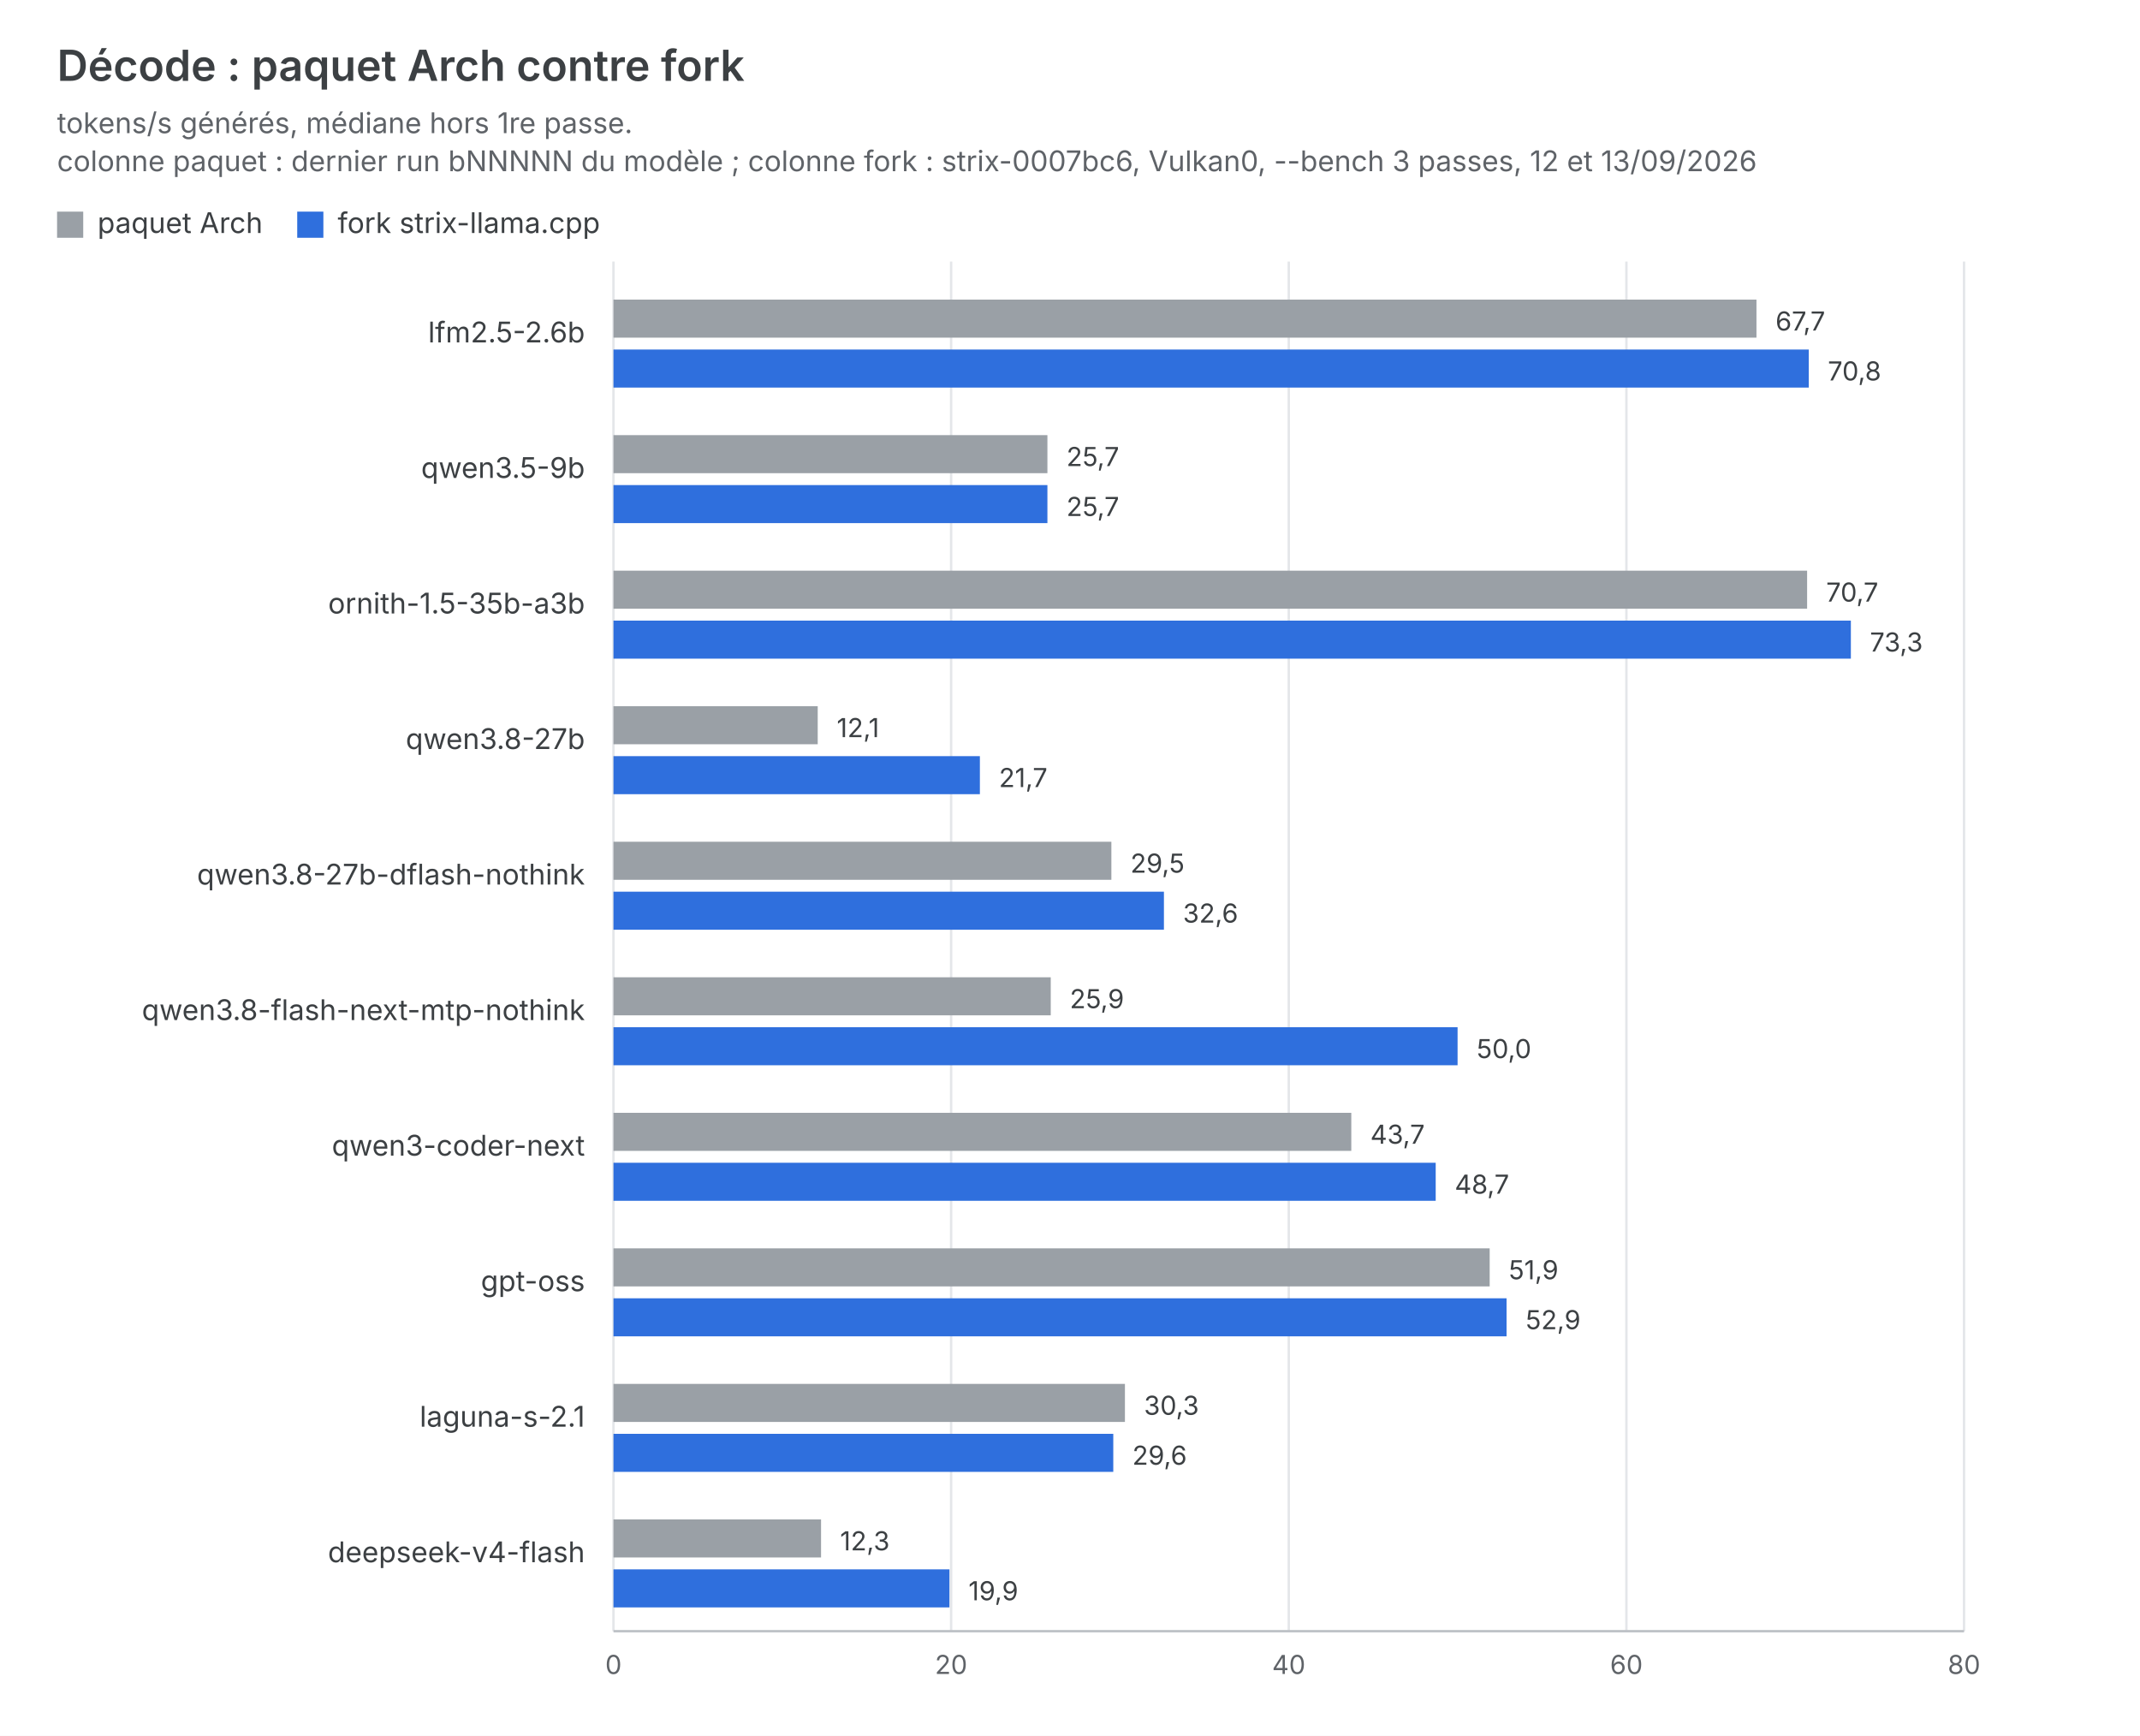
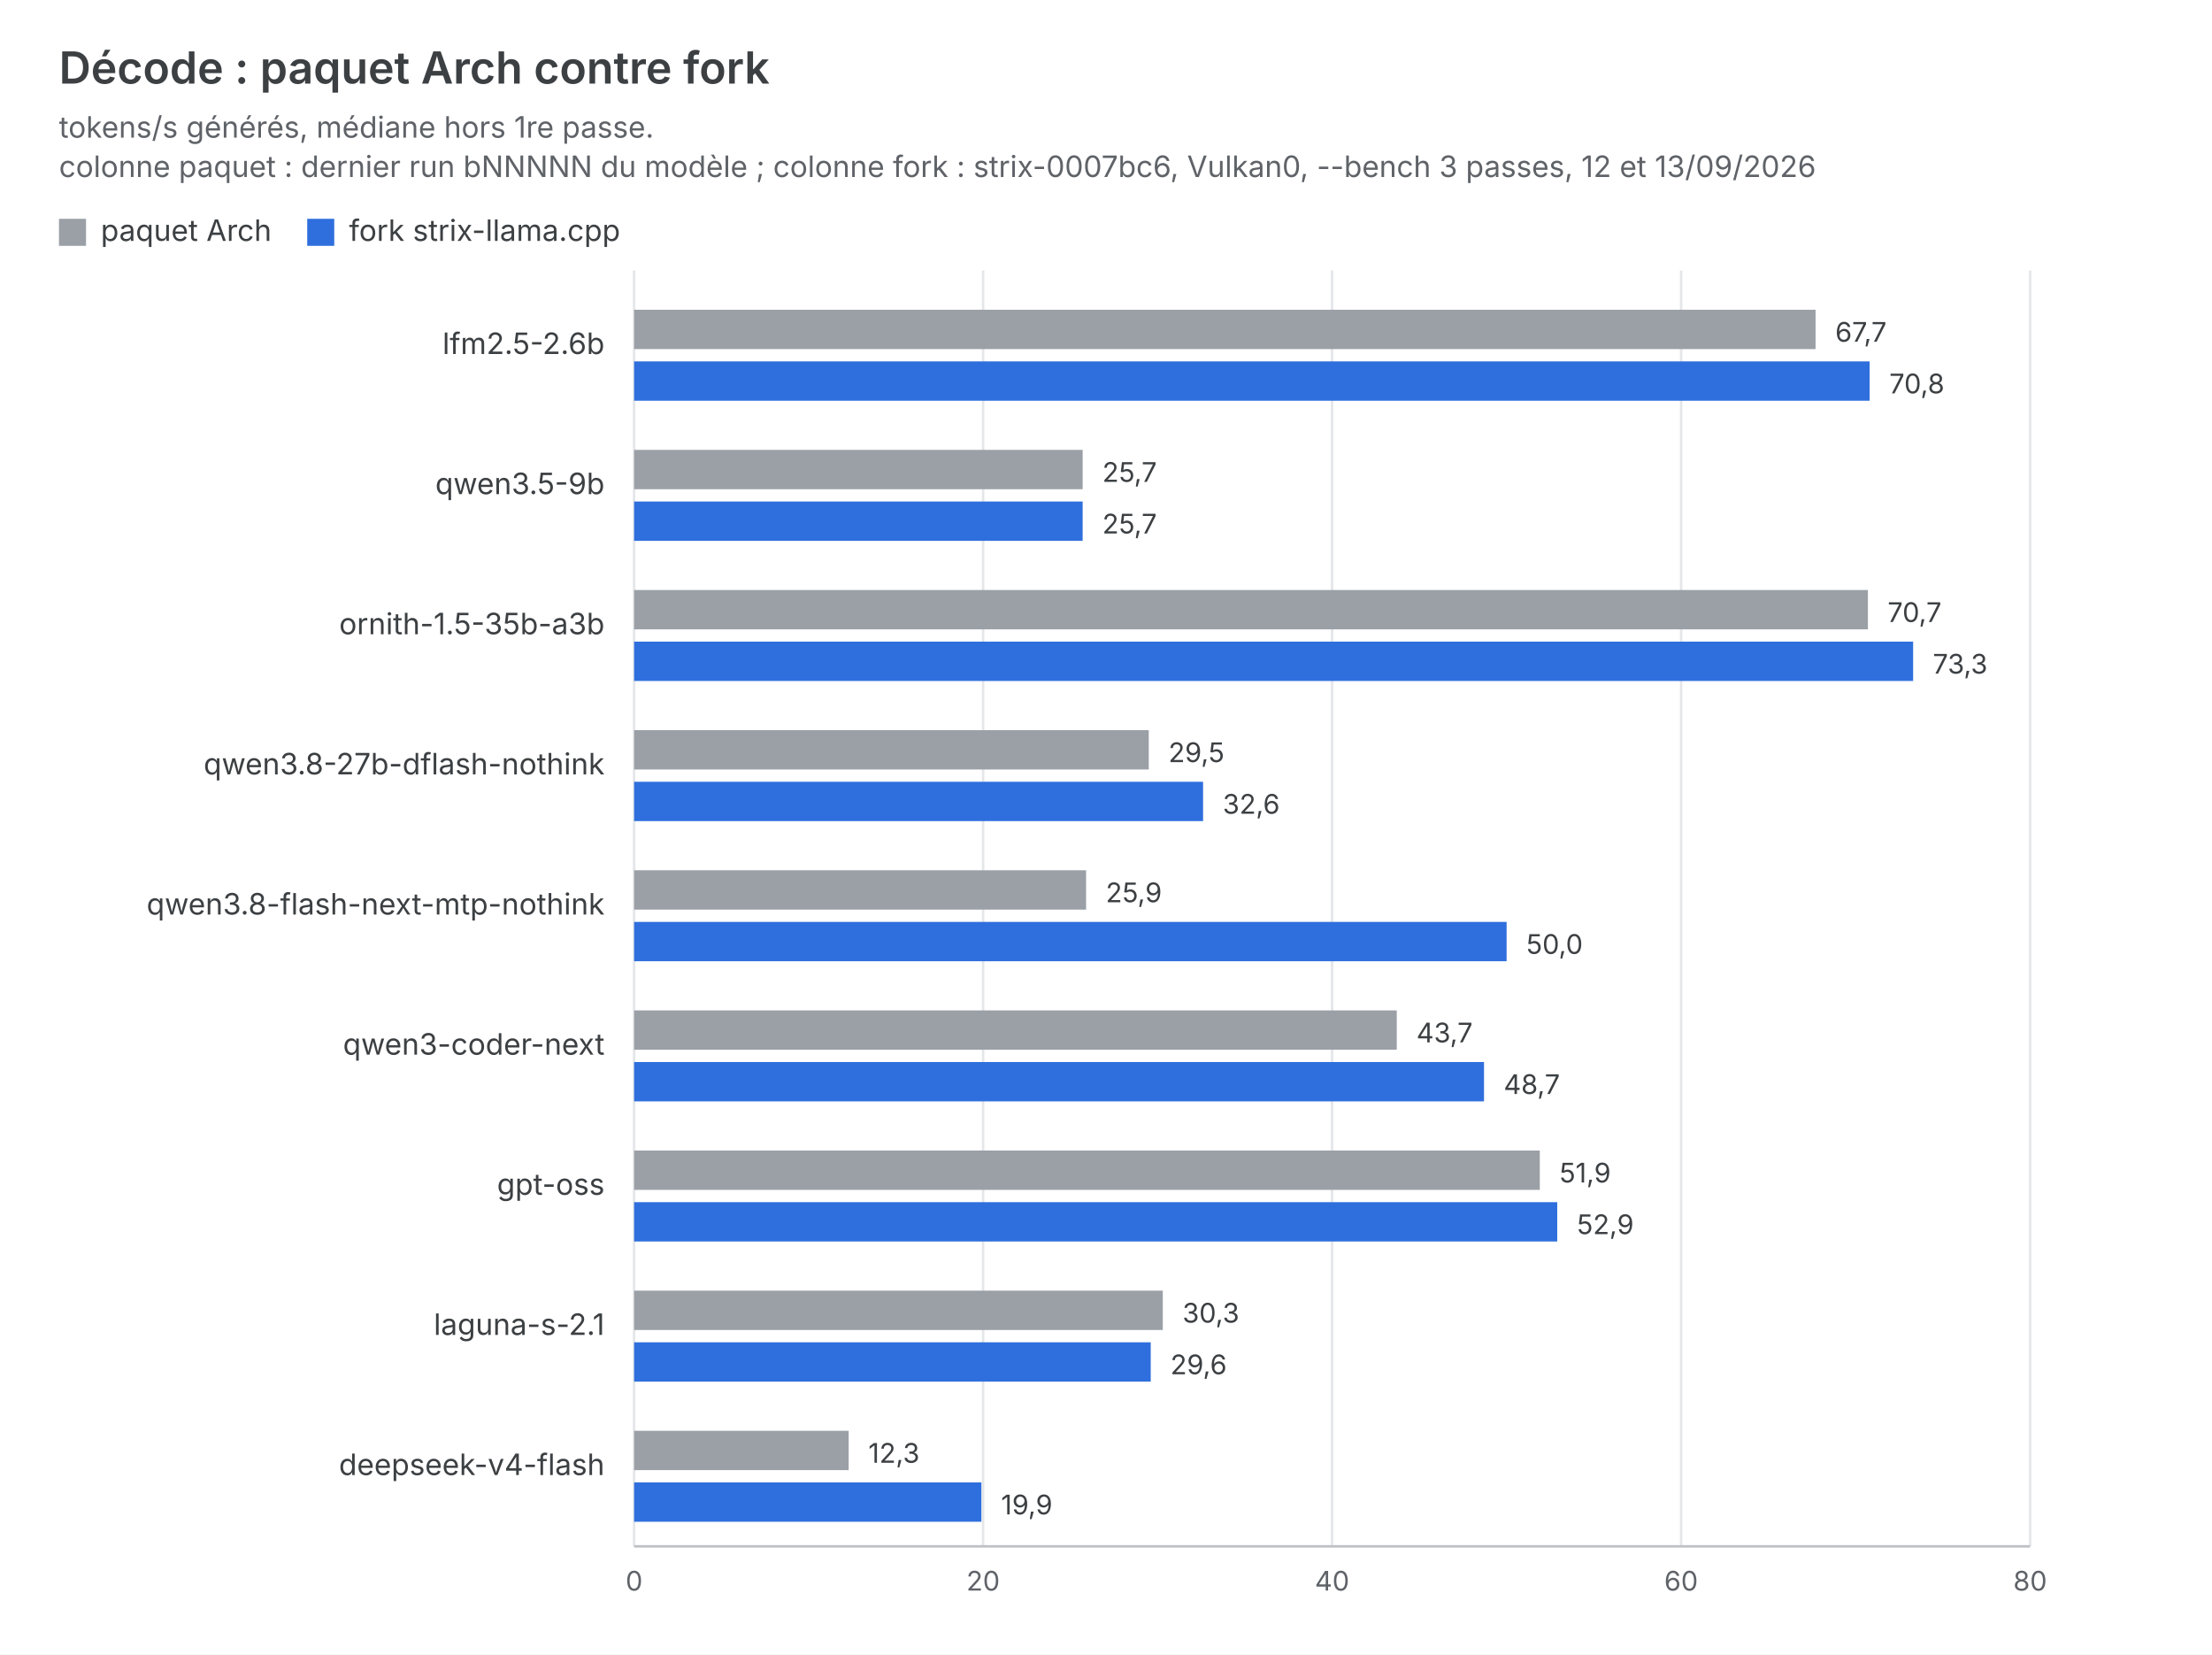
- <svg xmlns="http://www.w3.org/2000/svg" width="900" height="730" viewBox="0 0 900 730" role="img" aria-label="Décode : paquet Arch contre fork">
-   <rect x="0" y="0" width="900" height="730" fill="#ffffff" />
+ <svg xmlns="http://www.w3.org/2000/svg" width="900" height="673" viewBox="0 0 900 673" role="img" aria-label="Décode : paquet Arch contre fork">
+   <rect x="0" y="0" width="900" height="673" fill="#ffffff" />
  <text x="24.0" y="34.0" font-family="Inter, Helvetica, Arial, sans-serif" font-size="18" fill="#3c4043" text-anchor="start" font-weight="600">Décode : paquet Arch contre fork</text>
  <text x="24.0" y="56.0" font-family="Inter, Helvetica, Arial, sans-serif" font-size="12" fill="#5f6368" text-anchor="start">tokens/s générés, médiane hors 1re passe.</text>
  <text x="24.0" y="72.0" font-family="Inter, Helvetica, Arial, sans-serif" font-size="12" fill="#5f6368" text-anchor="start">colonne paquet : dernier run bNNNNN du modèle ; colonne fork : strix-0007bc6, Vulkan0, --bench 3 passes, 12 et 13/09/2026</text>
  <rect x="24.0" y="89.0" width="11" height="11" fill="#9aa0a6" />
  <text x="41.0" y="98.0" font-family="Inter, Helvetica, Arial, sans-serif" font-size="12" fill="#3c4043" text-anchor="start">paquet Arch</text>
  <rect x="125.0" y="89.0" width="11" height="11" fill="#2f6fdd" />
  <text x="142.0" y="98.0" font-family="Inter, Helvetica, Arial, sans-serif" font-size="12" fill="#3c4043" text-anchor="start">fork strix-llama.cpp</text>
-   <line x1="258.0" y1="110.0" x2="258.0" y2="686.0" stroke="#e4e6e9" stroke-width="1.0" />
-   <text x="258.0" y="704.0" font-family="Inter, Helvetica, Arial, sans-serif" font-size="11" fill="#5f6368" text-anchor="middle">0</text>
-   <line x1="400.0" y1="110.0" x2="400.0" y2="686.0" stroke="#e4e6e9" stroke-width="1.0" />
-   <text x="400.0" y="704.0" font-family="Inter, Helvetica, Arial, sans-serif" font-size="11" fill="#5f6368" text-anchor="middle">20</text>
-   <line x1="542.0" y1="110.0" x2="542.0" y2="686.0" stroke="#e4e6e9" stroke-width="1.0" />
-   <text x="542.0" y="704.0" font-family="Inter, Helvetica, Arial, sans-serif" font-size="11" fill="#5f6368" text-anchor="middle">40</text>
-   <line x1="684.0" y1="110.0" x2="684.0" y2="686.0" stroke="#e4e6e9" stroke-width="1.0" />
-   <text x="684.0" y="704.0" font-family="Inter, Helvetica, Arial, sans-serif" font-size="11" fill="#5f6368" text-anchor="middle">60</text>
-   <line x1="826.0" y1="110.0" x2="826.0" y2="686.0" stroke="#e4e6e9" stroke-width="1.0" />
-   <text x="826.0" y="704.0" font-family="Inter, Helvetica, Arial, sans-serif" font-size="11" fill="#5f6368" text-anchor="middle">80</text>
-   <line x1="258.0" y1="686.0" x2="826.0" y2="686.0" stroke="#bdc1c6" stroke-width="1.0" />
+   <line x1="258.0" y1="110.0" x2="258.0" y2="629.0" stroke="#e4e6e9" stroke-width="1.0" />
+   <text x="258.0" y="647.0" font-family="Inter, Helvetica, Arial, sans-serif" font-size="11" fill="#5f6368" text-anchor="middle">0</text>
+   <line x1="400.0" y1="110.0" x2="400.0" y2="629.0" stroke="#e4e6e9" stroke-width="1.0" />
+   <text x="400.0" y="647.0" font-family="Inter, Helvetica, Arial, sans-serif" font-size="11" fill="#5f6368" text-anchor="middle">20</text>
+   <line x1="542.0" y1="110.0" x2="542.0" y2="629.0" stroke="#e4e6e9" stroke-width="1.0" />
+   <text x="542.0" y="647.0" font-family="Inter, Helvetica, Arial, sans-serif" font-size="11" fill="#5f6368" text-anchor="middle">40</text>
+   <line x1="684.0" y1="110.0" x2="684.0" y2="629.0" stroke="#e4e6e9" stroke-width="1.0" />
+   <text x="684.0" y="647.0" font-family="Inter, Helvetica, Arial, sans-serif" font-size="11" fill="#5f6368" text-anchor="middle">60</text>
+   <line x1="826.0" y1="110.0" x2="826.0" y2="629.0" stroke="#e4e6e9" stroke-width="1.0" />
+   <text x="826.0" y="647.0" font-family="Inter, Helvetica, Arial, sans-serif" font-size="11" fill="#5f6368" text-anchor="middle">80</text>
+   <line x1="258.0" y1="629.0" x2="826.0" y2="629.0" stroke="#bdc1c6" stroke-width="1.0" />
  <text x="246.0" y="144.0" font-family="Inter, Helvetica, Arial, sans-serif" font-size="12" fill="#3c4043" text-anchor="end">lfm2.5-2.6b</text>
  <rect x="258.0" y="126.0" width="480.7" height="16.0" fill="#9aa0a6" />
  <text x="746.7" y="139.0" font-family="Inter, Helvetica, Arial, sans-serif" font-size="11" fill="#3c4043" text-anchor="start">67,7</text>
  <rect x="258.0" y="147.0" width="502.7" height="16.0" fill="#2f6fdd" />
  <text x="768.7" y="160.0" font-family="Inter, Helvetica, Arial, sans-serif" font-size="11" fill="#3c4043" text-anchor="start">70,8</text>
  <text x="246.0" y="201.0" font-family="Inter, Helvetica, Arial, sans-serif" font-size="12" fill="#3c4043" text-anchor="end">qwen3.5-9b</text>
  <rect x="258.0" y="183.0" width="182.5" height="16.0" fill="#9aa0a6" />
  <text x="448.5" y="196.0" font-family="Inter, Helvetica, Arial, sans-serif" font-size="11" fill="#3c4043" text-anchor="start">25,7</text>
  <rect x="258.0" y="204.0" width="182.5" height="16.0" fill="#2f6fdd" />
  <text x="448.5" y="217.0" font-family="Inter, Helvetica, Arial, sans-serif" font-size="11" fill="#3c4043" text-anchor="start">25,7</text>
  <text x="246.0" y="258.0" font-family="Inter, Helvetica, Arial, sans-serif" font-size="12" fill="#3c4043" text-anchor="end">ornith-1.5-35b-a3b</text>
  <rect x="258.0" y="240.0" width="502.0" height="16.0" fill="#9aa0a6" />
  <text x="768.0" y="253.0" font-family="Inter, Helvetica, Arial, sans-serif" font-size="11" fill="#3c4043" text-anchor="start">70,7</text>
  <rect x="258.0" y="261.0" width="520.4" height="16.0" fill="#2f6fdd" />
  <text x="786.4" y="274.0" font-family="Inter, Helvetica, Arial, sans-serif" font-size="11" fill="#3c4043" text-anchor="start">73,3</text>
-   <text x="246.0" y="315.0" font-family="Inter, Helvetica, Arial, sans-serif" font-size="12" fill="#3c4043" text-anchor="end">qwen3.8-27b</text>
-   <rect x="258.0" y="297.0" width="85.9" height="16.0" fill="#9aa0a6" />
-   <text x="351.9" y="310.0" font-family="Inter, Helvetica, Arial, sans-serif" font-size="11" fill="#3c4043" text-anchor="start">12,1</text>
-   <rect x="258.0" y="318.0" width="154.1" height="16.0" fill="#2f6fdd" />
-   <text x="420.1" y="331.0" font-family="Inter, Helvetica, Arial, sans-serif" font-size="11" fill="#3c4043" text-anchor="start">21,7</text>
-   <text x="246.0" y="372.0" font-family="Inter, Helvetica, Arial, sans-serif" font-size="12" fill="#3c4043" text-anchor="end">qwen3.8-27b-dflash-nothink</text>
-   <rect x="258.0" y="354.0" width="209.4" height="16.0" fill="#9aa0a6" />
-   <text x="475.4" y="367.0" font-family="Inter, Helvetica, Arial, sans-serif" font-size="11" fill="#3c4043" text-anchor="start">29,5</text>
-   <rect x="258.0" y="375.0" width="231.5" height="16.0" fill="#2f6fdd" />
-   <text x="497.5" y="388.0" font-family="Inter, Helvetica, Arial, sans-serif" font-size="11" fill="#3c4043" text-anchor="start">32,6</text>
-   <text x="246.0" y="429.0" font-family="Inter, Helvetica, Arial, sans-serif" font-size="12" fill="#3c4043" text-anchor="end">qwen3.8-flash-next-mtp-nothink</text>
-   <rect x="258.0" y="411.0" width="183.9" height="16.0" fill="#9aa0a6" />
-   <text x="449.9" y="424.0" font-family="Inter, Helvetica, Arial, sans-serif" font-size="11" fill="#3c4043" text-anchor="start">25,9</text>
-   <rect x="258.0" y="432.0" width="355.0" height="16.0" fill="#2f6fdd" />
-   <text x="621.0" y="445.0" font-family="Inter, Helvetica, Arial, sans-serif" font-size="11" fill="#3c4043" text-anchor="start">50,0</text>
-   <text x="246.0" y="486.0" font-family="Inter, Helvetica, Arial, sans-serif" font-size="12" fill="#3c4043" text-anchor="end">qwen3-coder-next</text>
-   <rect x="258.0" y="468.0" width="310.3" height="16.0" fill="#9aa0a6" />
-   <text x="576.3" y="481.0" font-family="Inter, Helvetica, Arial, sans-serif" font-size="11" fill="#3c4043" text-anchor="start">43,7</text>
-   <rect x="258.0" y="489.0" width="345.8" height="16.0" fill="#2f6fdd" />
-   <text x="611.8" y="502.0" font-family="Inter, Helvetica, Arial, sans-serif" font-size="11" fill="#3c4043" text-anchor="start">48,7</text>
-   <text x="246.0" y="543.0" font-family="Inter, Helvetica, Arial, sans-serif" font-size="12" fill="#3c4043" text-anchor="end">gpt-oss</text>
-   <rect x="258.0" y="525.0" width="368.5" height="16.0" fill="#9aa0a6" />
-   <text x="634.5" y="538.0" font-family="Inter, Helvetica, Arial, sans-serif" font-size="11" fill="#3c4043" text-anchor="start">51,9</text>
-   <rect x="258.0" y="546.0" width="375.6" height="16.0" fill="#2f6fdd" />
-   <text x="641.6" y="559.0" font-family="Inter, Helvetica, Arial, sans-serif" font-size="11" fill="#3c4043" text-anchor="start">52,9</text>
-   <text x="246.0" y="600.0" font-family="Inter, Helvetica, Arial, sans-serif" font-size="12" fill="#3c4043" text-anchor="end">laguna-s-2.1</text>
-   <rect x="258.0" y="582.0" width="215.1" height="16.0" fill="#9aa0a6" />
-   <text x="481.1" y="595.0" font-family="Inter, Helvetica, Arial, sans-serif" font-size="11" fill="#3c4043" text-anchor="start">30,3</text>
-   <rect x="258.0" y="603.0" width="210.2" height="16.0" fill="#2f6fdd" />
-   <text x="476.2" y="616.0" font-family="Inter, Helvetica, Arial, sans-serif" font-size="11" fill="#3c4043" text-anchor="start">29,6</text>
-   <text x="246.0" y="657.0" font-family="Inter, Helvetica, Arial, sans-serif" font-size="12" fill="#3c4043" text-anchor="end">deepseek-v4-flash</text>
-   <rect x="258.0" y="639.0" width="87.3" height="16.0" fill="#9aa0a6" />
-   <text x="353.3" y="652.0" font-family="Inter, Helvetica, Arial, sans-serif" font-size="11" fill="#3c4043" text-anchor="start">12,3</text>
-   <rect x="258.0" y="660.0" width="141.3" height="16.0" fill="#2f6fdd" />
-   <text x="407.3" y="673.0" font-family="Inter, Helvetica, Arial, sans-serif" font-size="11" fill="#3c4043" text-anchor="start">19,9</text>
+   <text x="246.0" y="315.0" font-family="Inter, Helvetica, Arial, sans-serif" font-size="12" fill="#3c4043" text-anchor="end">qwen3.8-27b-dflash-nothink</text>
+   <rect x="258.0" y="297.0" width="209.4" height="16.0" fill="#9aa0a6" />
+   <text x="475.4" y="310.0" font-family="Inter, Helvetica, Arial, sans-serif" font-size="11" fill="#3c4043" text-anchor="start">29,5</text>
+   <rect x="258.0" y="318.0" width="231.5" height="16.0" fill="#2f6fdd" />
+   <text x="497.5" y="331.0" font-family="Inter, Helvetica, Arial, sans-serif" font-size="11" fill="#3c4043" text-anchor="start">32,6</text>
+   <text x="246.0" y="372.0" font-family="Inter, Helvetica, Arial, sans-serif" font-size="12" fill="#3c4043" text-anchor="end">qwen3.8-flash-next-mtp-nothink</text>
+   <rect x="258.0" y="354.0" width="183.9" height="16.0" fill="#9aa0a6" />
+   <text x="449.9" y="367.0" font-family="Inter, Helvetica, Arial, sans-serif" font-size="11" fill="#3c4043" text-anchor="start">25,9</text>
+   <rect x="258.0" y="375.0" width="355.0" height="16.0" fill="#2f6fdd" />
+   <text x="621.0" y="388.0" font-family="Inter, Helvetica, Arial, sans-serif" font-size="11" fill="#3c4043" text-anchor="start">50,0</text>
+   <text x="246.0" y="429.0" font-family="Inter, Helvetica, Arial, sans-serif" font-size="12" fill="#3c4043" text-anchor="end">qwen3-coder-next</text>
+   <rect x="258.0" y="411.0" width="310.3" height="16.0" fill="#9aa0a6" />
+   <text x="576.3" y="424.0" font-family="Inter, Helvetica, Arial, sans-serif" font-size="11" fill="#3c4043" text-anchor="start">43,7</text>
+   <rect x="258.0" y="432.0" width="345.8" height="16.0" fill="#2f6fdd" />
+   <text x="611.8" y="445.0" font-family="Inter, Helvetica, Arial, sans-serif" font-size="11" fill="#3c4043" text-anchor="start">48,7</text>
+   <text x="246.0" y="486.0" font-family="Inter, Helvetica, Arial, sans-serif" font-size="12" fill="#3c4043" text-anchor="end">gpt-oss</text>
+   <rect x="258.0" y="468.0" width="368.5" height="16.0" fill="#9aa0a6" />
+   <text x="634.5" y="481.0" font-family="Inter, Helvetica, Arial, sans-serif" font-size="11" fill="#3c4043" text-anchor="start">51,9</text>
+   <rect x="258.0" y="489.0" width="375.6" height="16.0" fill="#2f6fdd" />
+   <text x="641.6" y="502.0" font-family="Inter, Helvetica, Arial, sans-serif" font-size="11" fill="#3c4043" text-anchor="start">52,9</text>
+   <text x="246.0" y="543.0" font-family="Inter, Helvetica, Arial, sans-serif" font-size="12" fill="#3c4043" text-anchor="end">laguna-s-2.1</text>
+   <rect x="258.0" y="525.0" width="215.1" height="16.0" fill="#9aa0a6" />
+   <text x="481.1" y="538.0" font-family="Inter, Helvetica, Arial, sans-serif" font-size="11" fill="#3c4043" text-anchor="start">30,3</text>
+   <rect x="258.0" y="546.0" width="210.2" height="16.0" fill="#2f6fdd" />
+   <text x="476.2" y="559.0" font-family="Inter, Helvetica, Arial, sans-serif" font-size="11" fill="#3c4043" text-anchor="start">29,6</text>
+   <text x="246.0" y="600.0" font-family="Inter, Helvetica, Arial, sans-serif" font-size="12" fill="#3c4043" text-anchor="end">deepseek-v4-flash</text>
+   <rect x="258.0" y="582.0" width="87.3" height="16.0" fill="#9aa0a6" />
+   <text x="353.3" y="595.0" font-family="Inter, Helvetica, Arial, sans-serif" font-size="11" fill="#3c4043" text-anchor="start">12,3</text>
+   <rect x="258.0" y="603.0" width="141.3" height="16.0" fill="#2f6fdd" />
+   <text x="407.3" y="616.0" font-family="Inter, Helvetica, Arial, sans-serif" font-size="11" fill="#3c4043" text-anchor="start">19,9</text>
</svg>
